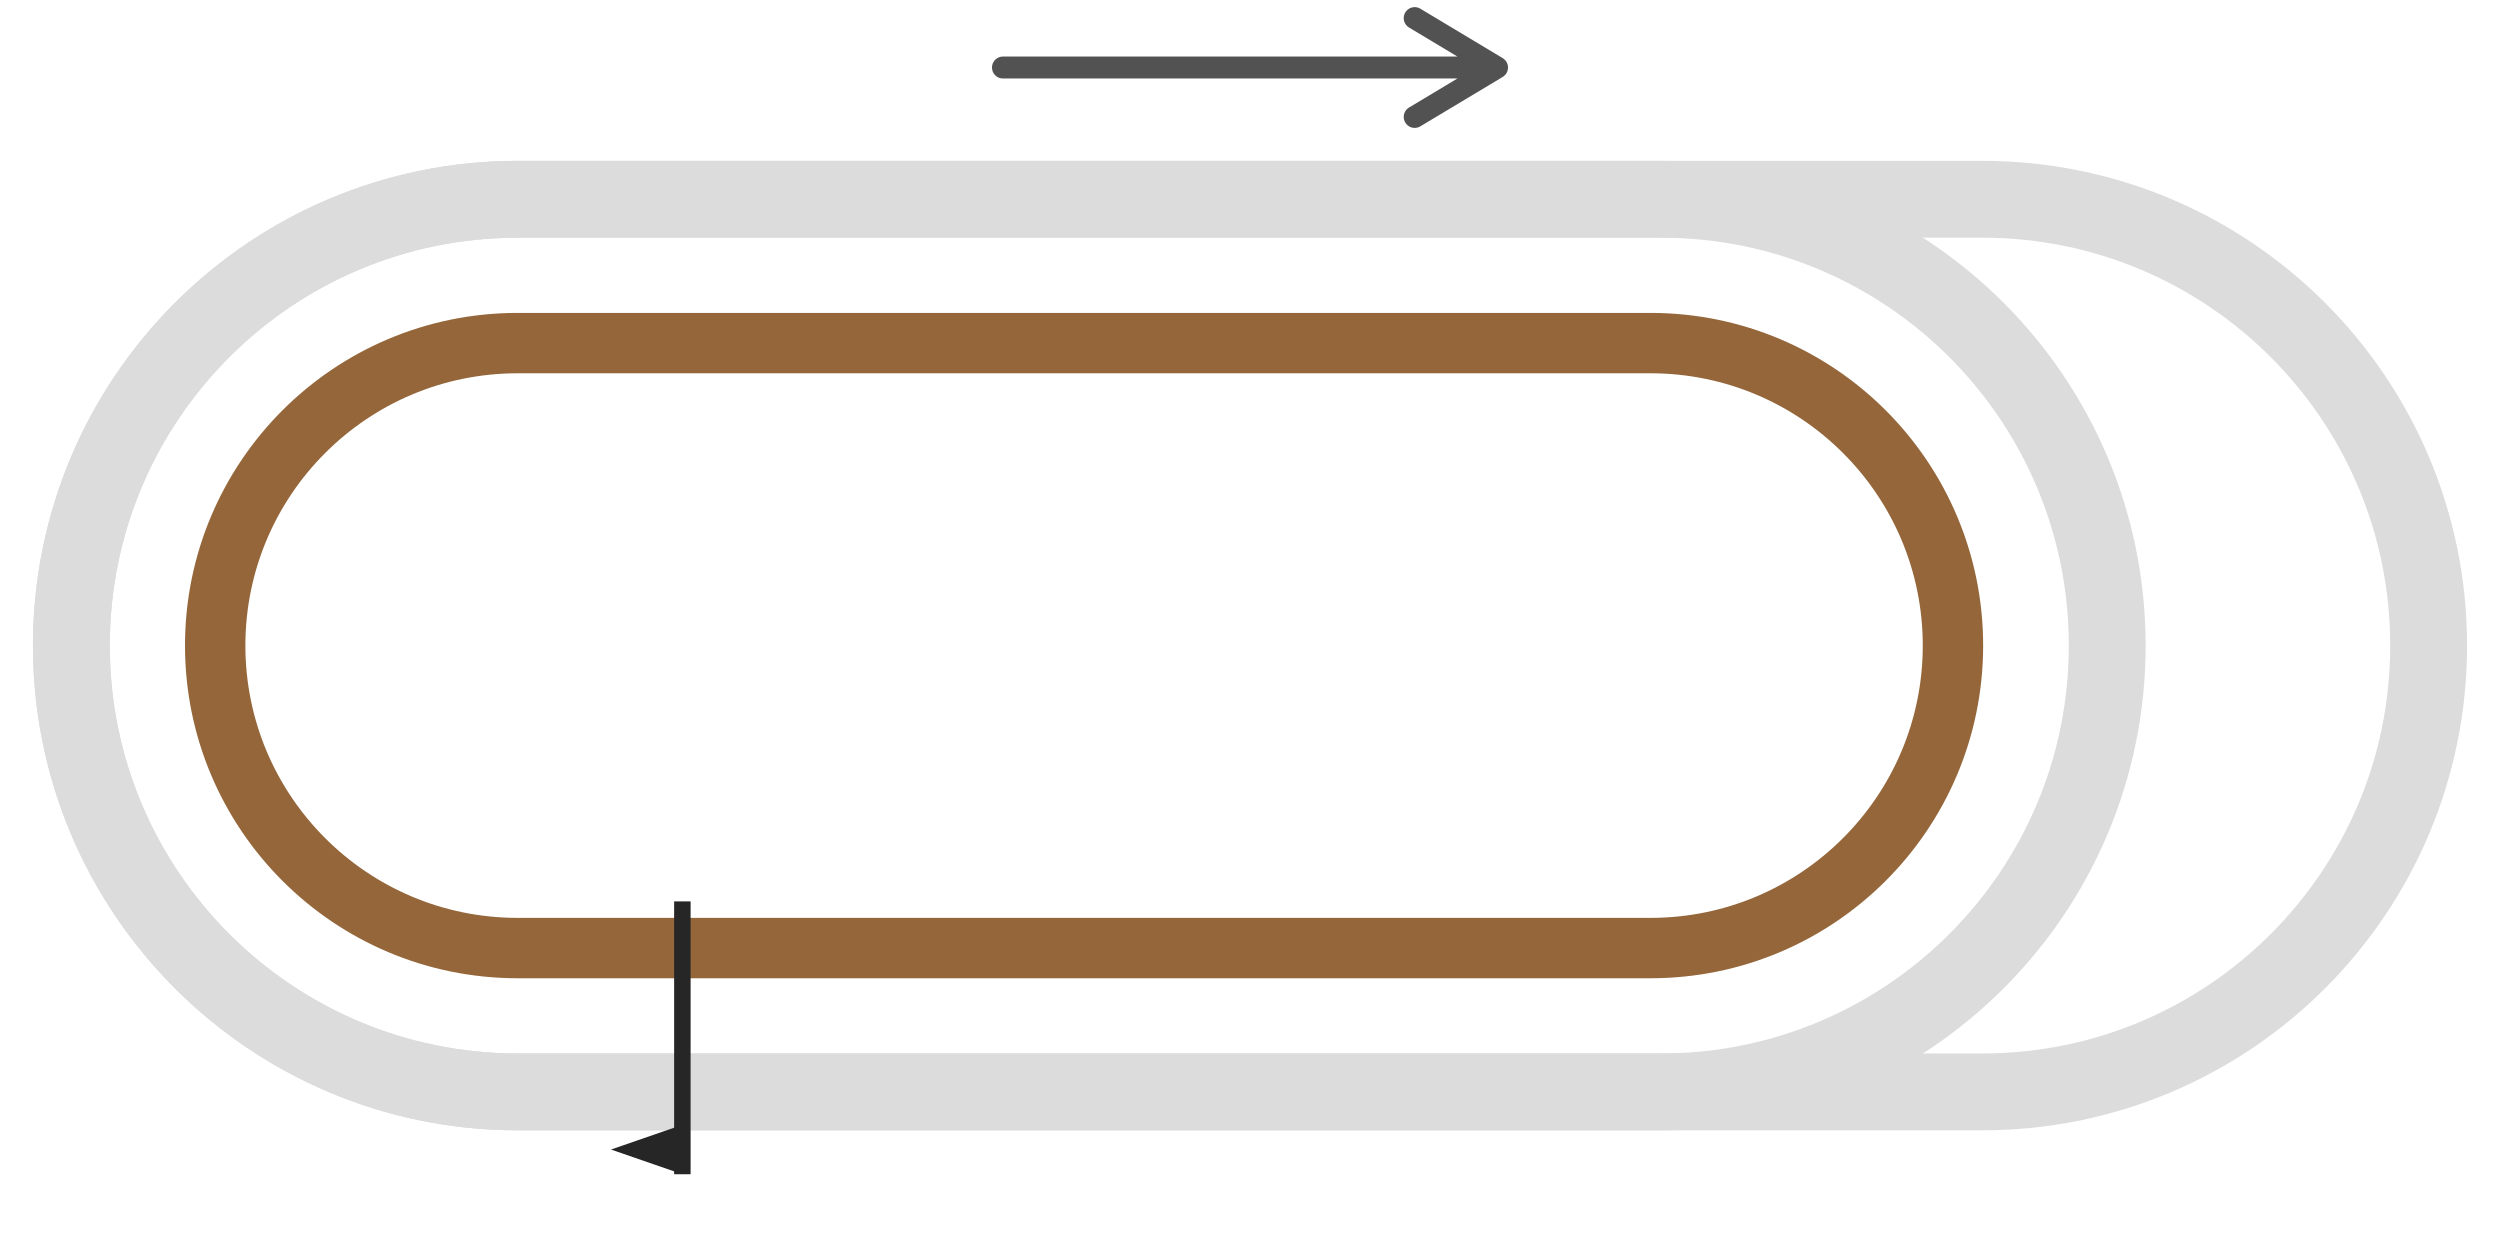
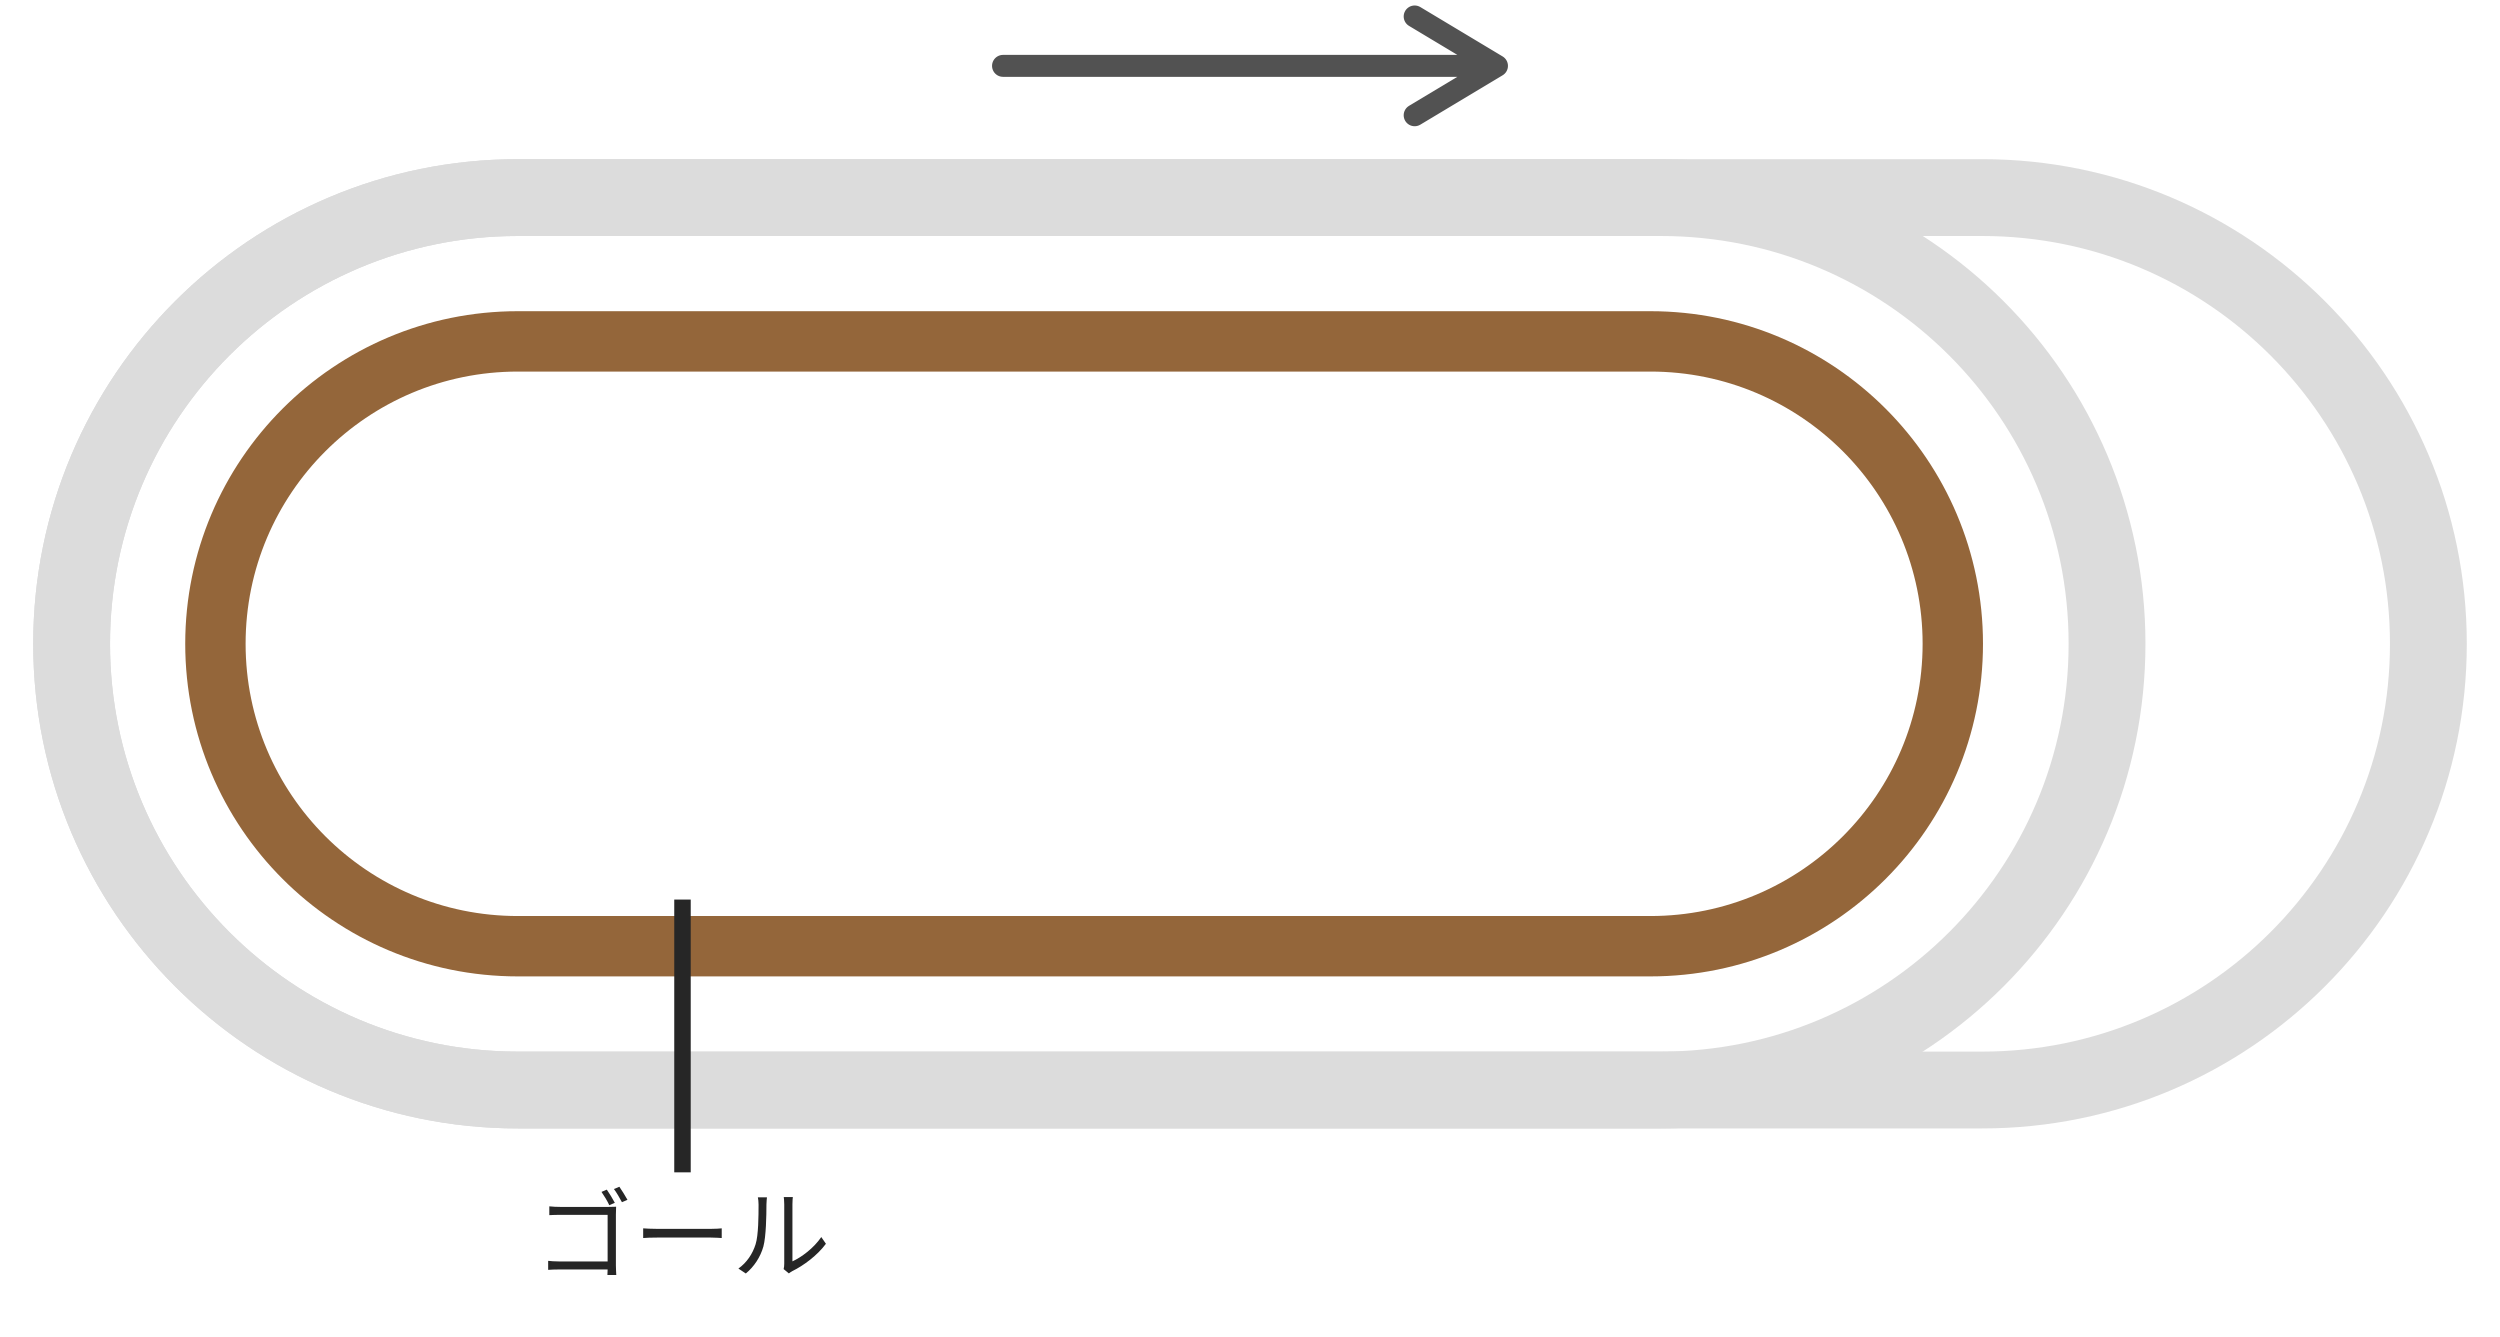
- <svg xmlns="http://www.w3.org/2000/svg" width="273" height="135" viewBox="-248.6 -234.6 910.8 449.2">
+ <svg xmlns="http://www.w3.org/2000/svg" width="273" height="146" viewBox="-248.6 -234.6 910.8 487.2">
  <g transform="scale(-1 1)">
    <path d="M-473.6 162.6L60 162.6A162.6 162.6 0 0 0 60 -162.6L-473.6 -162.6A162.6 162.6 0 0 0 -473.6 162.6Z" fill="none" stroke="#dcdcdc" stroke-width="28" />
    <path d="M-356.5 162.6L60 162.6A162.6 162.6 0 0 0 60 -162.6L-356.5 -162.6A162.6 162.6 0 0 0 -356.5 162.6Z" fill="none" stroke="#dcdcdc" stroke-width="28" />
    <path d="M-352.7 110.2L60 110.2A110.2 110.2 0 0 0 60 -110.2L-352.7 -110.2A110.2 110.2 0 0 0 -352.7 110.2Z" fill="none" stroke="#94663a" stroke-width="22" />
    <path d="M-116.8 -210.6H-296.8M-266.8 -228.6L-296.8 -210.6L-266.8 -192.6" fill="none" stroke="#525252" stroke-width="8" stroke-linecap="round" stroke-linejoin="round" />
    <path d="M0 93.2V192.6" stroke="#262626" stroke-width="6" />
-     <path d="M0 192.6l26 -9l-26 -9Z" fill="#262626" />
  </g>
+   <text x="0" y="228.6" font-size="36" text-anchor="middle" fill="#262626" font-family="sans-serif">ゴール</text>
</svg>
